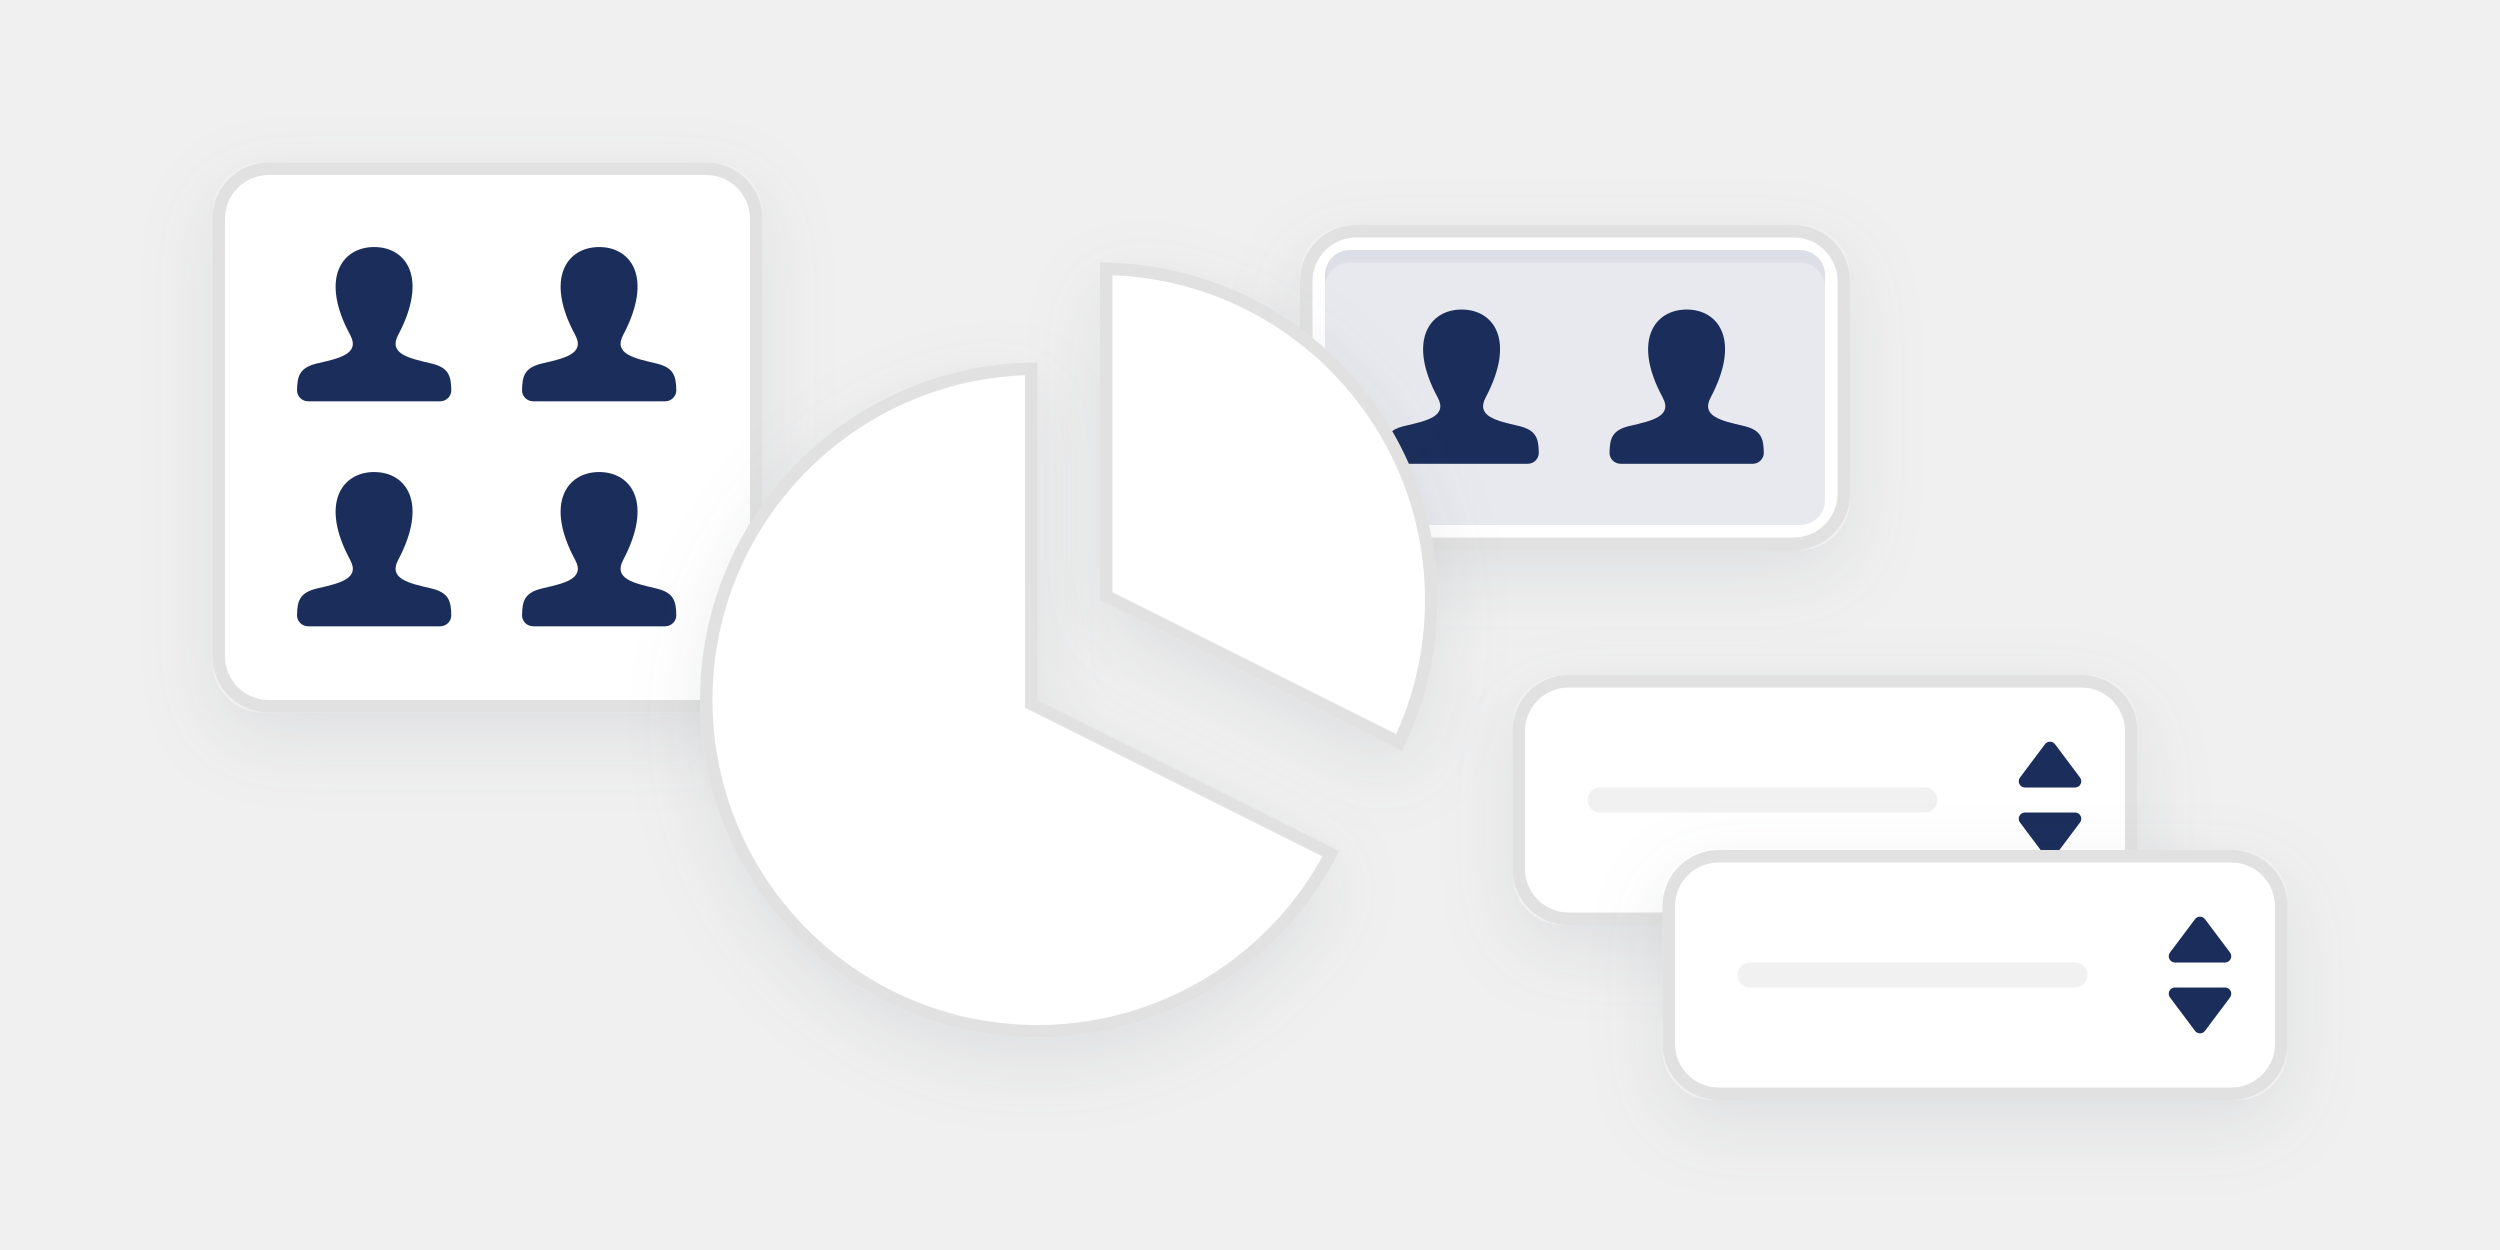
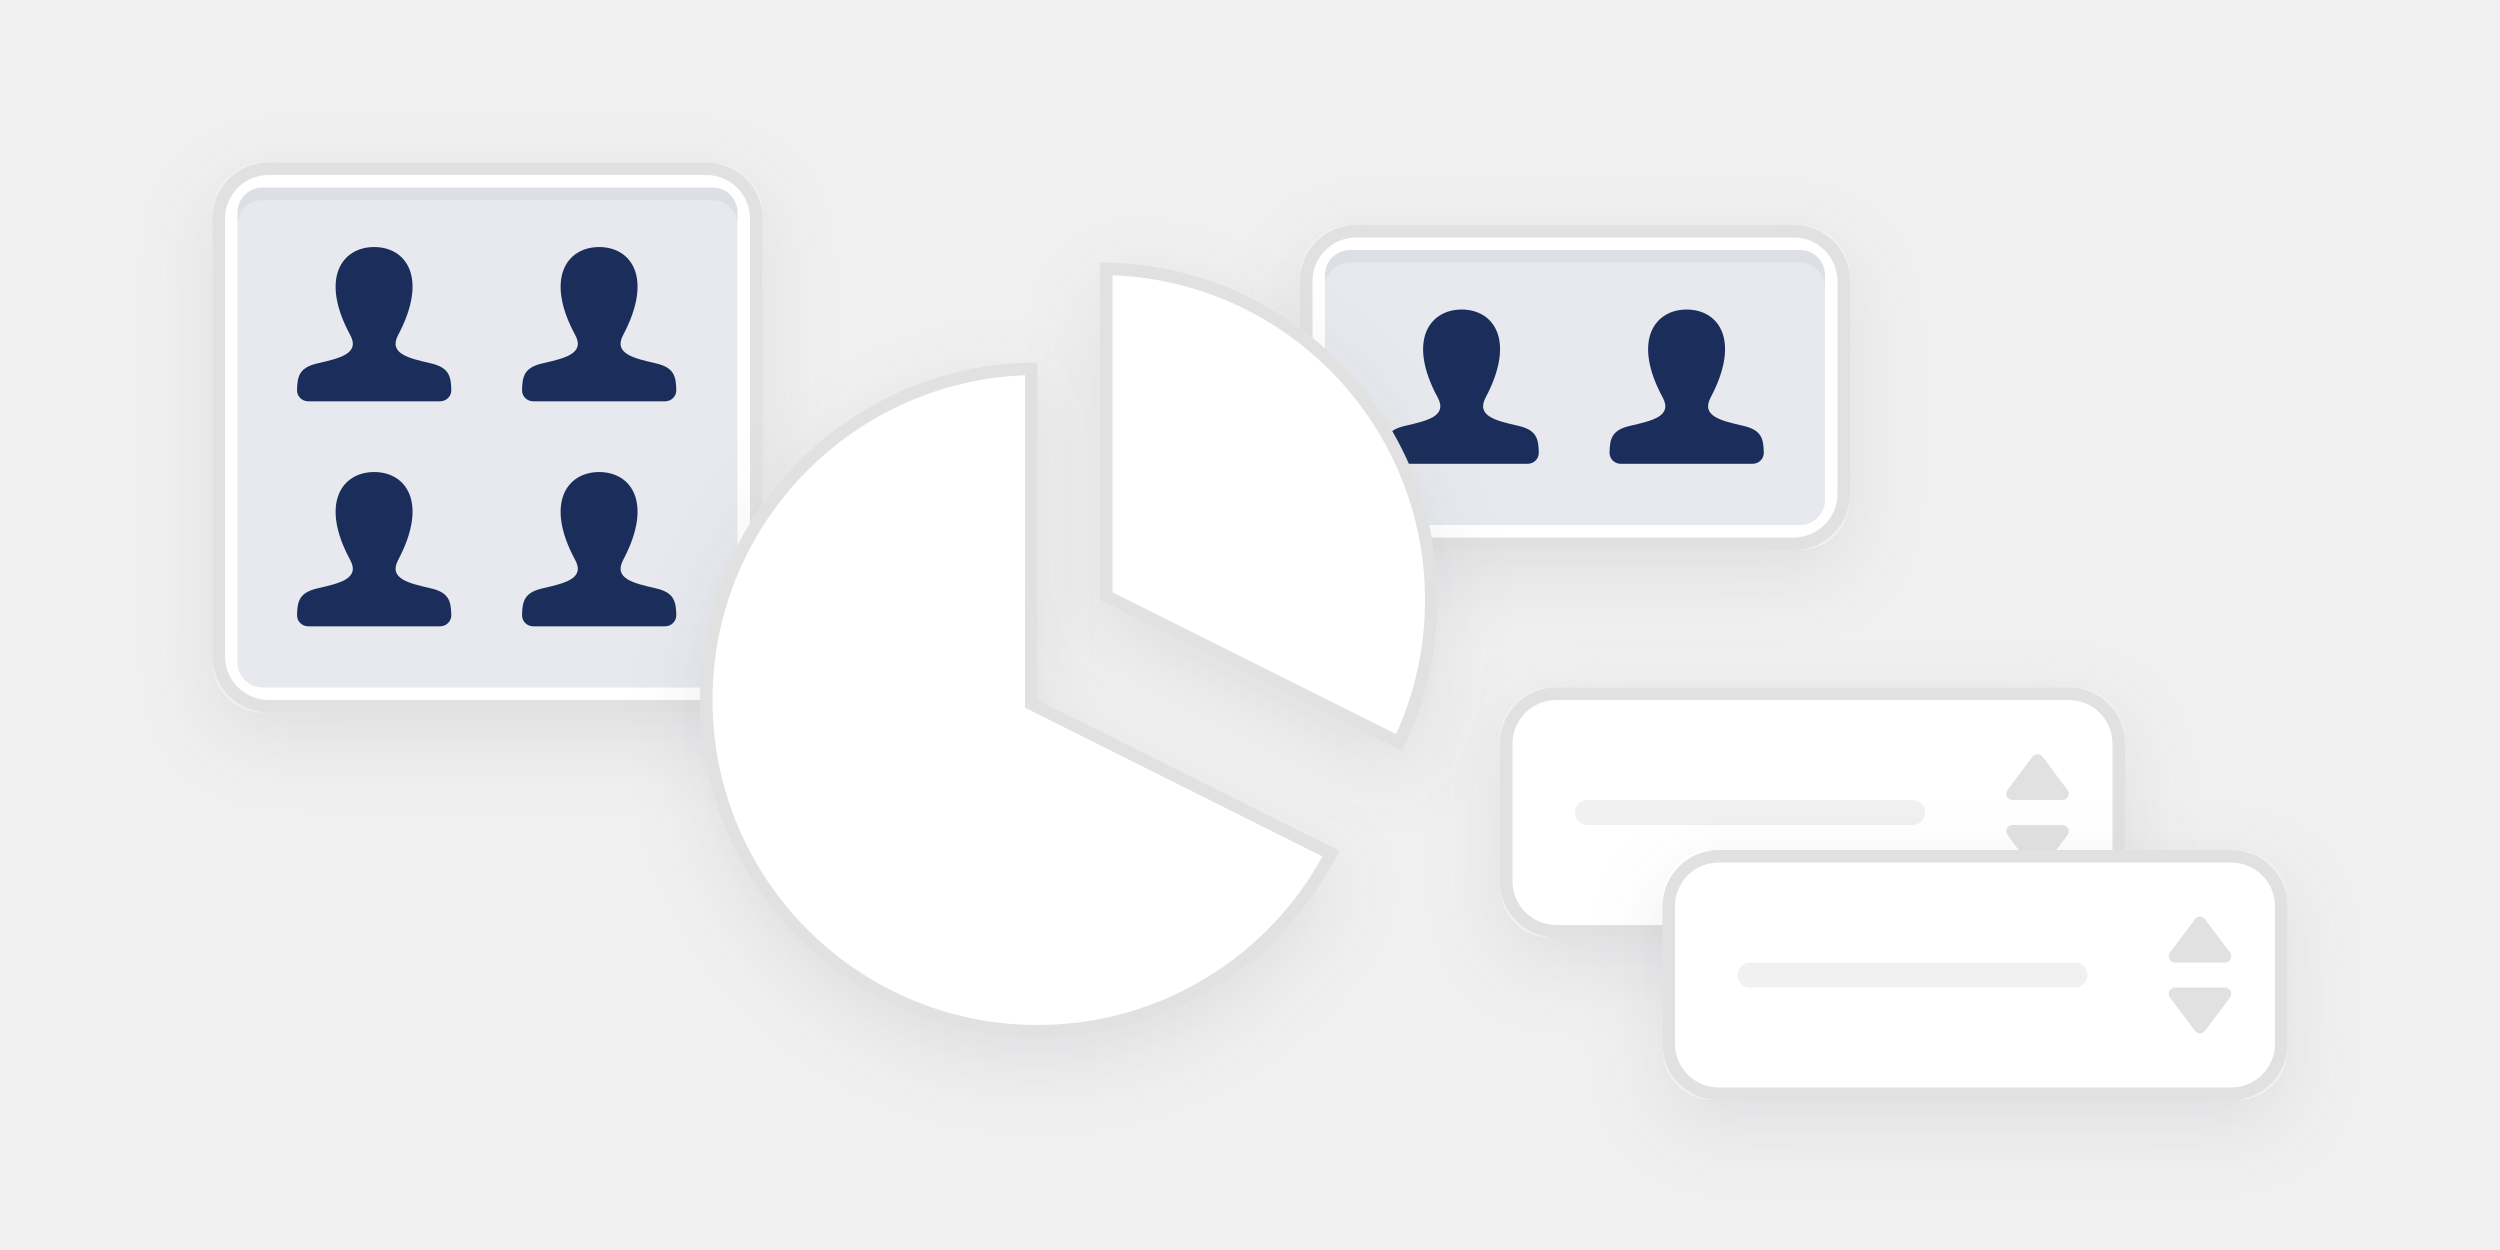
<svg xmlns="http://www.w3.org/2000/svg" xmlns:xlink="http://www.w3.org/1999/xlink" width="200" height="100" viewBox="0 0 200 100">
  <defs>
    <rect id="segments-b" width="44" height="26" x="0" y="0" rx="4" />
    <filter id="segments-a" width="145.5%" height="176.9%" x="-22.7%" y="-30.8%" filterUnits="objectBoundingBox">
      <feOffset dy="2" in="SourceAlpha" result="shadowOffsetOuter1" />
      <feGaussianBlur in="shadowOffsetOuter1" result="shadowBlurOuter1" stdDeviation="3" />
      <feComposite in="shadowBlurOuter1" in2="SourceAlpha" operator="out" result="shadowBlurOuter1" />
      <feColorMatrix in="shadowBlurOuter1" values="0 0 0 0 0.22   0 0 0 0 0.259   0 0 0 0 0.329  0 0 0 0.1 0" />
    </filter>
    <rect id="segments-c" width="40" height="22" x="2" y="2" rx="2" />
    <filter id="segments-d" width="102.5%" height="104.5%" x="-1.2%" y="-2.3%" filterUnits="objectBoundingBox">
      <feOffset dy="1" in="SourceAlpha" result="shadowOffsetInner1" />
      <feComposite in="shadowOffsetInner1" in2="SourceAlpha" k2="-1" k3="1" operator="arithmetic" result="shadowInnerInner1" />
      <feColorMatrix in="shadowInnerInner1" values="0 0 0 0 0.22   0 0 0 0 0.259   0 0 0 0 0.329  0 0 0 0.059 0" />
    </filter>
    <rect id="segments-f" width="44" height="44" x="0" y="0" rx="4" />
    <filter id="segments-e" width="145.5%" height="145.5%" x="-22.7%" y="-18.2%" filterUnits="objectBoundingBox">
      <feOffset dy="2" in="SourceAlpha" result="shadowOffsetOuter1" />
      <feGaussianBlur in="shadowOffsetOuter1" result="shadowBlurOuter1" stdDeviation="3" />
      <feComposite in="shadowBlurOuter1" in2="SourceAlpha" operator="out" result="shadowBlurOuter1" />
      <feColorMatrix in="shadowBlurOuter1" values="0 0 0 0 0.22   0 0 0 0 0.259   0 0 0 0 0.329  0 0 0 0.1 0" />
    </filter>
-     <rect id="segments-h" width="50" height="20" x="0" y="0" rx="4" />
-     <filter id="segments-g" width="140%" height="200%" x="-20%" y="-40%" filterUnits="objectBoundingBox">
-       <feOffset dy="2" in="SourceAlpha" result="shadowOffsetOuter1" />
-       <feGaussianBlur in="shadowOffsetOuter1" result="shadowBlurOuter1" stdDeviation="3" />
-       <feComposite in="shadowBlurOuter1" in2="SourceAlpha" operator="out" result="shadowBlurOuter1" />
-       <feColorMatrix in="shadowBlurOuter1" values="0 0 0 0 0.22   0 0 0 0 0.259   0 0 0 0 0.329  0 0 0 0.1 0" />
+     <rect id="segments-g" width="40" height="40" x="2" y="2" rx="2" />
+     <filter id="segments-h" width="102.5%" height="102.5%" x="-1.2%" y="-1.2%" filterUnits="objectBoundingBox">
+       <feOffset dy="1" in="SourceAlpha" result="shadowOffsetInner1" />
+       <feComposite in="shadowOffsetInner1" in2="SourceAlpha" k2="-1" k3="1" operator="arithmetic" result="shadowInnerInner1" />
+       <feColorMatrix in="shadowInnerInner1" values="0 0 0 0 0.22   0 0 0 0 0.259   0 0 0 0 0.329  0 0 0 0.059 0" />
    </filter>
    <rect id="segments-j" width="50" height="20" x="0" y="0" rx="4" />
    <filter id="segments-i" width="140%" height="200%" x="-20%" y="-40%" filterUnits="objectBoundingBox">
      <feOffset dy="2" in="SourceAlpha" result="shadowOffsetOuter1" />
      <feGaussianBlur in="shadowOffsetOuter1" result="shadowBlurOuter1" stdDeviation="3" />
      <feComposite in="shadowBlurOuter1" in2="SourceAlpha" operator="out" result="shadowBlurOuter1" />
      <feColorMatrix in="shadowBlurOuter1" values="0 0 0 0 0.22   0 0 0 0 0.259   0 0 0 0 0.329  0 0 0 0.1 0" />
    </filter>
-     <path id="segments-l" d="M27,8 L27,35 L51.155,47.078 C46.722,55.926 37.57,62 27,62 C12.088,62 0,49.912 0,35 C0,20.088 12.088,8 27,8 L27,8 Z" />
-     <filter id="segments-k" width="139.1%" height="137%" x="-19.5%" y="-14.8%" filterUnits="objectBoundingBox">
+     <rect id="segments-l" width="50" height="20" x="0" y="0" rx="4" />
+     <filter id="segments-k" width="140%" height="200%" x="-20%" y="-40%" filterUnits="objectBoundingBox">
      <feOffset dy="2" in="SourceAlpha" result="shadowOffsetOuter1" />
      <feGaussianBlur in="shadowOffsetOuter1" result="shadowBlurOuter1" stdDeviation="3" />
      <feComposite in="shadowBlurOuter1" in2="SourceAlpha" operator="out" result="shadowBlurOuter1" />
      <feColorMatrix in="shadowBlurOuter1" values="0 0 0 0 0.22   0 0 0 0 0.259   0 0 0 0 0.329  0 0 0 0.1 0" />
    </filter>
-     <path id="segments-n" d="M32,0 C46.912,0 59,12.088 59,27 C59,31.342 57.975,35.444 56.155,39.078 L32,27 Z" />
-     <filter id="segments-m" width="174.1%" height="151.2%" x="-37%" y="-20.5%" filterUnits="objectBoundingBox">
+     <path id="segments-n" d="M27,8 L27,35 L51.155,47.078 C46.722,55.926 37.57,62 27,62 C12.088,62 0,49.912 0,35 C0,20.088 12.088,8 27,8 L27,8 Z" />
+     <filter id="segments-m" width="139.1%" height="137%" x="-19.5%" y="-14.8%" filterUnits="objectBoundingBox">
+       <feOffset dy="2" in="SourceAlpha" result="shadowOffsetOuter1" />
+       <feGaussianBlur in="shadowOffsetOuter1" result="shadowBlurOuter1" stdDeviation="3" />
+       <feComposite in="shadowBlurOuter1" in2="SourceAlpha" operator="out" result="shadowBlurOuter1" />
+       <feColorMatrix in="shadowBlurOuter1" values="0 0 0 0 0.22   0 0 0 0 0.259   0 0 0 0 0.329  0 0 0 0.1 0" />
+     </filter>
+     <path id="segments-p" d="M32,0 C46.912,0 59,12.088 59,27 C59,31.342 57.975,35.444 56.155,39.078 L32,27 Z" />
+     <filter id="segments-o" width="174.1%" height="151.2%" x="-37%" y="-20.5%" filterUnits="objectBoundingBox">
      <feOffset dy="2" in="SourceAlpha" result="shadowOffsetOuter1" />
      <feGaussianBlur in="shadowOffsetOuter1" result="shadowBlurOuter1" stdDeviation="3" />
      <feComposite in="shadowBlurOuter1" in2="SourceAlpha" operator="out" result="shadowBlurOuter1" />
      <feColorMatrix in="shadowBlurOuter1" values="0 0 0 0 0.22   0 0 0 0 0.259   0 0 0 0 0.329  0 0 0 0.1 0" />
    </filter>
  </defs>
  <g fill="none" fill-rule="evenodd" transform="translate(17 13)">
    <g transform="translate(87 5)">
      <use fill="#000" filter="url(#segments-a)" xlink:href="#segments-b" />
      <rect width="43" height="25" x=".5" y=".5" fill="#FFF" stroke="#E1E1E1" stroke-linejoin="square" rx="4" />
      <use fill="#1B2E5B" fill-opacity=".102" xlink:href="#segments-c" />
      <use fill="#000" filter="url(#segments-d)" xlink:href="#segments-c" />
      <path fill="#1B2E5B" d="M12.472,11.068 C10.703,10.659 9.056,10.301 9.854,8.796 C12.281,4.213 10.497,1.763 7.934,1.763 C5.319,1.763 3.58,4.308 6.014,8.796 C6.835,10.311 5.127,10.668 3.396,11.069 C1.965,11.399 1.781,12.074 1.763,13.216 C1.755,13.706 2.161,14.104 2.651,14.104 L13.215,14.104 C13.706,14.104 14.111,13.705 14.104,13.216 C14.086,12.073 13.902,11.398 12.472,11.068 L12.472,11.068 Z" transform="translate(5 5)" />
      <path fill="#1B2E5B" d="M12.472,11.068 C10.703,10.659 9.056,10.301 9.854,8.796 C12.281,4.213 10.497,1.763 7.934,1.763 C5.319,1.763 3.58,4.308 6.014,8.796 C6.835,10.311 5.127,10.668 3.396,11.069 C1.965,11.399 1.781,12.074 1.763,13.216 C1.755,13.706 2.161,14.104 2.651,14.104 L13.215,14.104 C13.706,14.104 14.111,13.705 14.104,13.216 C14.086,12.073 13.902,11.398 12.472,11.068 L12.472,11.068 Z" transform="translate(23 5)" />
    </g>
    <use fill="#000" filter="url(#segments-e)" xlink:href="#segments-f" />
    <rect width="43" height="43" x=".5" y=".5" fill="#FFF" stroke="#E1E1E1" stroke-linejoin="square" rx="4" />
+     <use fill="#1B2E5B" fill-opacity=".102" xlink:href="#segments-g" />
+     <use fill="#000" filter="url(#segments-h)" xlink:href="#segments-g" />
    <path fill="#1B2E5B" d="M12.472,11.068 C10.703,10.659 9.056,10.301 9.854,8.796 C12.281,4.213 10.497,1.763 7.934,1.763 C5.319,1.763 3.58,4.308 6.014,8.796 C6.835,10.311 5.127,10.668 3.396,11.069 C1.965,11.399 1.781,12.074 1.763,13.216 C1.755,13.706 2.161,14.104 2.651,14.104 L13.215,14.104 C13.706,14.104 14.111,13.705 14.104,13.216 C14.086,12.073 13.902,11.398 12.472,11.068 L12.472,11.068 Z" transform="translate(5 5)" />
    <path fill="#1B2E5B" d="M12.472,11.068 C10.703,10.659 9.056,10.301 9.854,8.796 C12.281,4.213 10.497,1.763 7.934,1.763 C5.319,1.763 3.58,4.308 6.014,8.796 C6.835,10.311 5.127,10.668 3.396,11.069 C1.965,11.399 1.781,12.074 1.763,13.216 C1.755,13.706 2.161,14.104 2.651,14.104 L13.215,14.104 C13.706,14.104 14.111,13.705 14.104,13.216 C14.086,12.073 13.902,11.398 12.472,11.068 L12.472,11.068 Z" transform="translate(23 5)" />
    <path fill="#1B2E5B" d="M12.472,11.068 C10.703,10.659 9.056,10.301 9.854,8.796 C12.281,4.213 10.497,1.763 7.934,1.763 C5.319,1.763 3.58,4.308 6.014,8.796 C6.835,10.311 5.127,10.668 3.396,11.069 C1.965,11.399 1.781,12.074 1.763,13.216 C1.755,13.706 2.161,14.104 2.651,14.104 L13.215,14.104 C13.706,14.104 14.111,13.705 14.104,13.216 C14.086,12.073 13.902,11.398 12.472,11.068 L12.472,11.068 Z" transform="translate(23 23)" />
    <path fill="#1B2E5B" d="M12.472,11.068 C10.703,10.659 9.056,10.301 9.854,8.796 C12.281,4.213 10.497,1.763 7.934,1.763 C5.319,1.763 3.58,4.308 6.014,8.796 C6.835,10.311 5.127,10.668 3.396,11.069 C1.965,11.399 1.781,12.074 1.763,13.216 C1.755,13.706 2.161,14.104 2.651,14.104 L13.215,14.104 C13.706,14.104 14.111,13.705 14.104,13.216 C14.086,12.073 13.902,11.398 12.472,11.068 L12.472,11.068 Z" transform="translate(5 23)" />
-     <g transform="translate(104 41)">
-       <use fill="#000" filter="url(#segments-g)" xlink:href="#segments-h" />
-       <rect width="49" height="19" x=".5" y=".5" fill="#FFF" stroke="#E1E1E1" stroke-linejoin="square" rx="4" />
-       <rect width="28" height="2" x="6" y="9" fill="#F1F1F1" rx="1" />
-       <path fill="#1B2E5B" d="M43.4,5.533 L45.4,8.2 C45.566,8.421 45.521,8.734 45.3,8.9 C45.213,8.965 45.108,9 45,9 L41,9 C40.724,9 40.5,8.776 40.5,8.5 C40.5,8.392 40.535,8.287 40.6,8.2 L42.6,5.533 C42.766,5.312 43.079,5.268 43.3,5.433 C43.338,5.462 43.372,5.495 43.4,5.533 Z" />
-       <path fill="#1B2E5B" d="M43.4,11.533 L45.4,14.2 C45.566,14.421 45.521,14.734 45.3,14.9 C45.213,14.965 45.108,15 45,15 L41,15 C40.724,15 40.5,14.776 40.5,14.5 C40.5,14.392 40.535,14.287 40.6,14.2 L42.6,11.533 C42.766,11.312 43.079,11.268 43.3,11.433 C43.338,11.462 43.372,11.495 43.4,11.533 Z" transform="matrix(1 0 0 -1 0 26)" />
-     </g>
-     <g transform="translate(116 55)">
+     <g transform="translate(103 42)">
      <use fill="#000" filter="url(#segments-i)" xlink:href="#segments-j" />
      <rect width="49" height="19" x=".5" y=".5" fill="#FFF" stroke="#E1E1E1" stroke-linejoin="square" rx="4" />
      <rect width="28" height="2" x="6" y="9" fill="#F1F1F1" rx="1" />
-       <path fill="#1B2E5B" d="M43.4,5.533 L45.4,8.2 C45.566,8.421 45.521,8.734 45.3,8.9 C45.213,8.965 45.108,9 45,9 L41,9 C40.724,9 40.5,8.776 40.5,8.5 C40.5,8.392 40.535,8.287 40.6,8.2 L42.6,5.533 C42.766,5.312 43.079,5.268 43.3,5.433 C43.338,5.462 43.372,5.495 43.4,5.533 Z" />
-       <path fill="#1B2E5B" d="M43.4,11.533 L45.4,14.2 C45.566,14.421 45.521,14.734 45.3,14.9 C45.213,14.965 45.108,15 45,15 L41,15 C40.724,15 40.5,14.776 40.5,14.5 C40.5,14.392 40.535,14.287 40.6,14.2 L42.6,11.533 C42.766,11.312 43.079,11.268 43.3,11.433 C43.338,11.462 43.372,11.495 43.4,11.533 Z" transform="matrix(1 0 0 -1 0 26)" />
+       <path fill="#E1E1E1" d="M43.4,5.533 L45.4,8.2 C45.566,8.421 45.521,8.734 45.3,8.9 C45.213,8.965 45.108,9 45,9 L41,9 C40.724,9 40.5,8.776 40.5,8.5 C40.5,8.392 40.535,8.287 40.6,8.2 L42.6,5.533 C42.766,5.312 43.079,5.268 43.3,5.433 C43.338,5.462 43.372,5.495 43.4,5.533 Z" />
+       <path fill="#E1E1E1" d="M43.4,11.533 L45.4,14.2 C45.566,14.421 45.521,14.734 45.3,14.9 C45.213,14.965 45.108,15 45,15 L41,15 C40.724,15 40.5,14.776 40.5,14.5 C40.5,14.392 40.535,14.287 40.6,14.2 L42.6,11.533 C42.766,11.312 43.079,11.268 43.3,11.433 C43.338,11.462 43.372,11.495 43.4,11.533 Z" transform="matrix(1 0 0 -1 0 26)" />
+     </g>
+     <g transform="translate(116 55)">
+       <use fill="#000" filter="url(#segments-k)" xlink:href="#segments-l" />
+       <rect width="49" height="19" x=".5" y=".5" fill="#FFF" stroke="#E1E1E1" stroke-linejoin="square" rx="4" />
+       <rect width="28" height="2" x="6" y="9" fill="#F1F1F1" rx="1" />
+       <path fill="#E1E1E1" d="M43.4,5.533 L45.4,8.2 C45.566,8.421 45.521,8.734 45.3,8.9 C45.213,8.965 45.108,9 45,9 L41,9 C40.724,9 40.5,8.776 40.5,8.5 C40.5,8.392 40.535,8.287 40.6,8.2 L42.6,5.533 C42.766,5.312 43.079,5.268 43.3,5.433 C43.338,5.462 43.372,5.495 43.4,5.533 Z" />
+       <path fill="#E1E1E1" d="M43.4,11.533 L45.4,14.2 C45.566,14.421 45.521,14.734 45.3,14.9 C45.213,14.965 45.108,15 45,15 L41,15 C40.724,15 40.5,14.776 40.5,14.5 C40.5,14.392 40.535,14.287 40.6,14.2 L42.6,11.533 C42.766,11.312 43.079,11.268 43.3,11.433 C43.338,11.462 43.372,11.495 43.4,11.533 Z" transform="matrix(1 0 0 -1 0 26)" />
    </g>
    <g transform="translate(39 8)">
-       <use fill="#000" filter="url(#segments-k)" xlink:href="#segments-l" />
+       <use fill="#000" filter="url(#segments-m)" xlink:href="#segments-n" />
      <path fill="#FFF" stroke="#E1E1E1" stroke-linejoin="square" d="M26.5,8.505 C12.095,8.771 0.5,20.531 0.5,35 C0.5,49.636 12.364,61.5 27,61.5 C36.967,61.5 45.941,55.948 50.479,47.299 L26.5,35.309 L26.5,8.505 Z" />
-       <use fill="#000" filter="url(#segments-m)" xlink:href="#segments-n" />
+       <use fill="#000" filter="url(#segments-o)" xlink:href="#segments-p" />
      <path fill="#FFF" stroke="#E1E1E1" stroke-linejoin="square" d="M32.5,0.505 L32.5,26.691 L55.927,38.405 C57.612,34.876 58.5,31.002 58.5,27 C58.5,12.531 46.905,0.771 32.5,0.505 Z" />
    </g>
  </g>
</svg>
